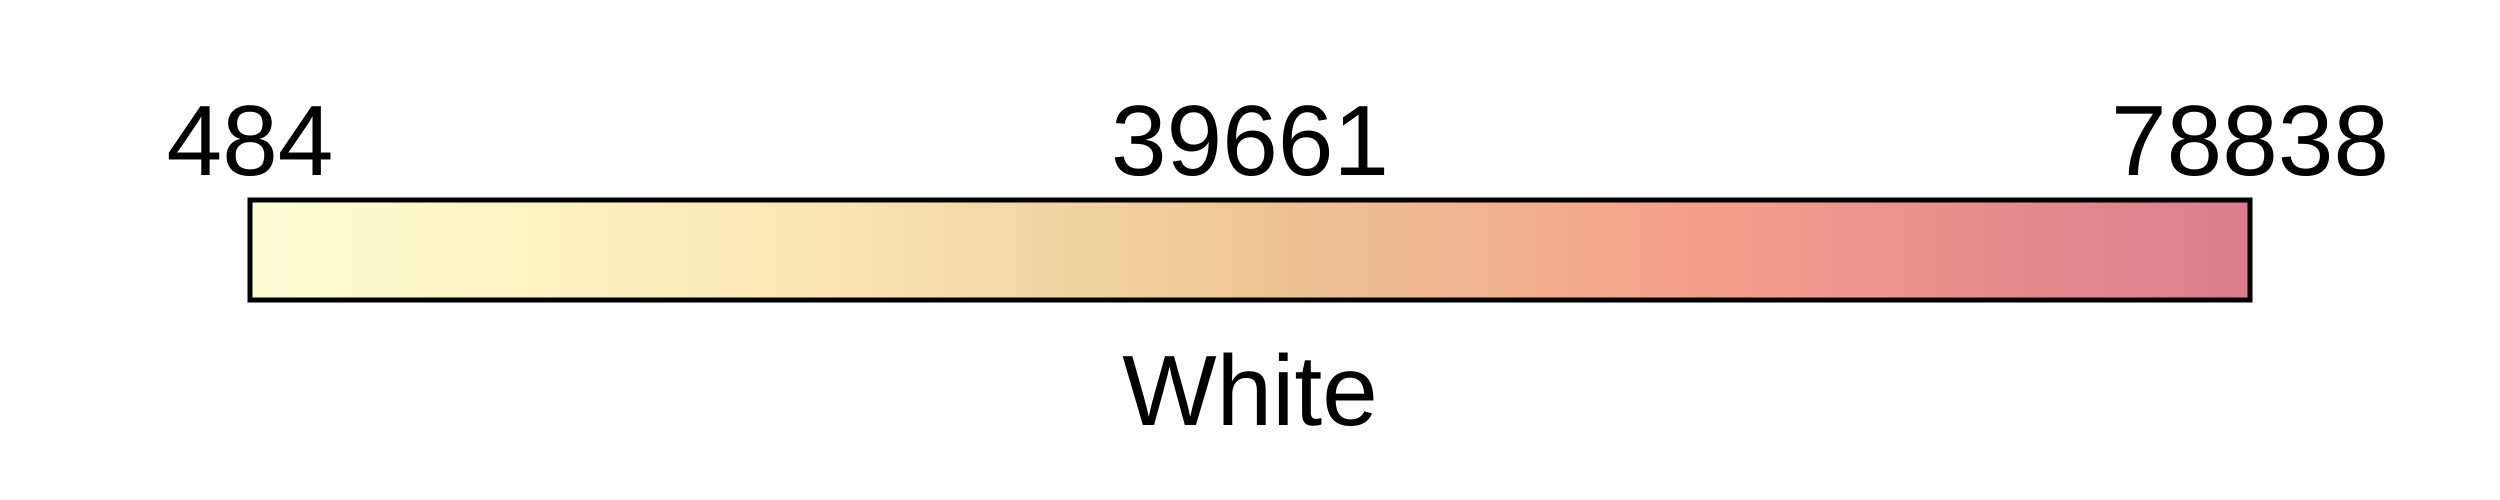
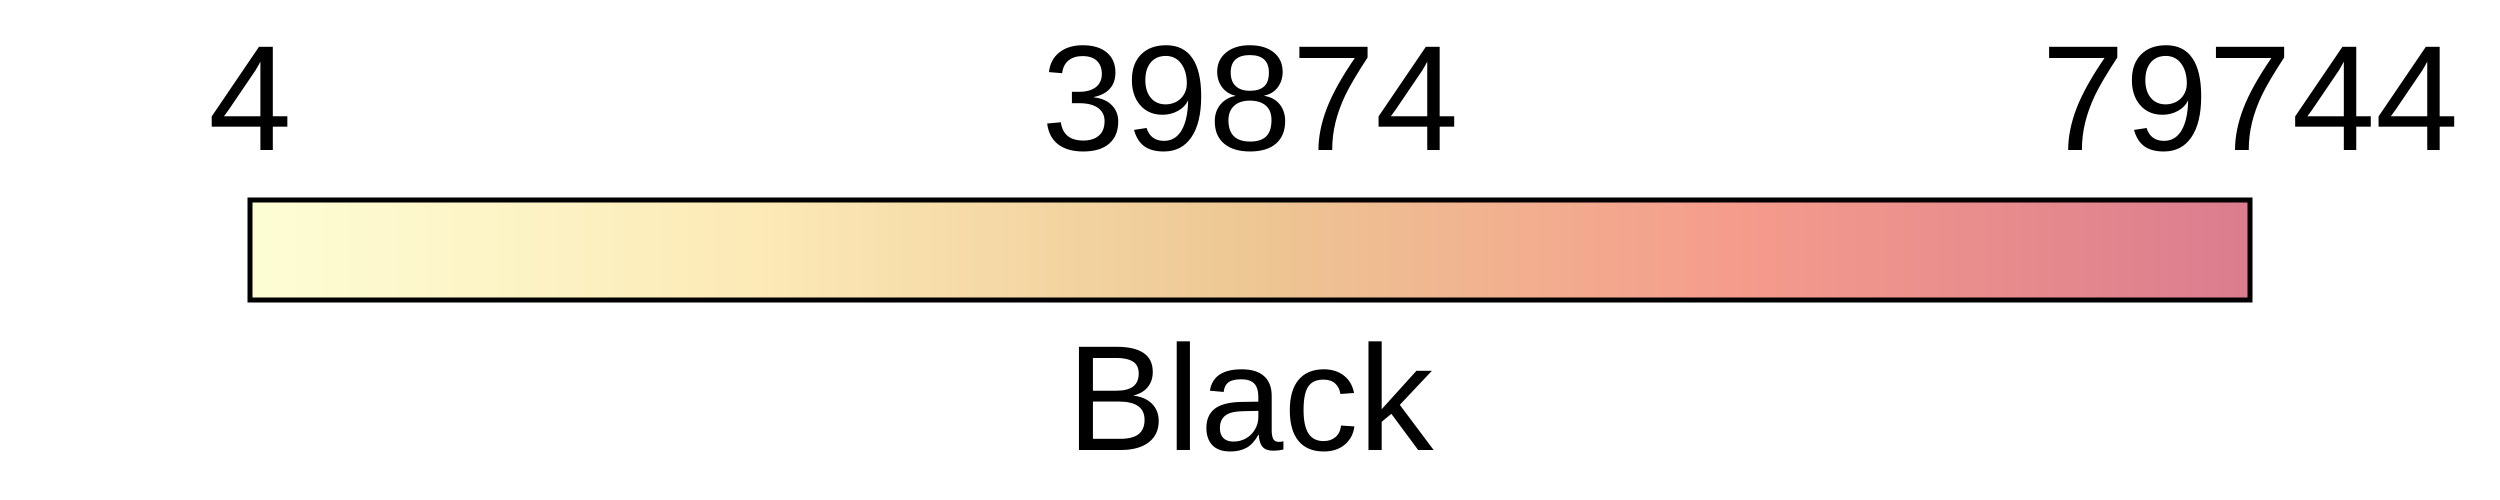
<svg xmlns="http://www.w3.org/2000/svg" width="500" height="100" style="background-color: transparent;">
  <defs>
    <linearGradient id="branca-gradient" x1="0%" y1="0%" x2="100%" y2="0%">
      <stop offset="0%" style="stop-color: #fdfdd5;" />
      <stop offset="25%" style="stop-color: #fceab7;" />
      <stop offset="50%" style="stop-color: #edc794;" />
      <stop offset="75%" style="stop-color: #f59b8c;" />
      <stop offset="100%" style="stop-color: #dc7d8f;" />
    </linearGradient>
  </defs>
  <rect x="50" y="40" width="400" height="20" fill="url(#branca-gradient)" stroke="black" stroke-width="1" />
-   <text x="50" y="35" font-family="Arial" font-size="20" text-anchor="middle" fill="black">484</text>
-   <text x="250" y="35" font-family="Arial" font-size="20" text-anchor="middle" fill="black">39661</text>
-   <text x="450" y="35" font-family="Arial" font-size="20" text-anchor="middle" fill="black">78838</text>
-   <text x="250" y="85" font-family="Arial" font-size="20" text-anchor="middle" fill="black">White</text>
+   <text x="50" y="30" font-family="Arial" font-size="30" text-anchor="middle" fill="black">4</text>
+   <text x="250" y="30" font-family="Arial" font-size="30" text-anchor="middle" fill="black">39874</text>
+   <text x="450" y="30" font-family="Arial" font-size="30" text-anchor="middle" fill="black">79744</text>
+   <text x="250" y="90" font-family="Arial" font-size="30" text-anchor="middle" fill="black">Black</text>
</svg>
